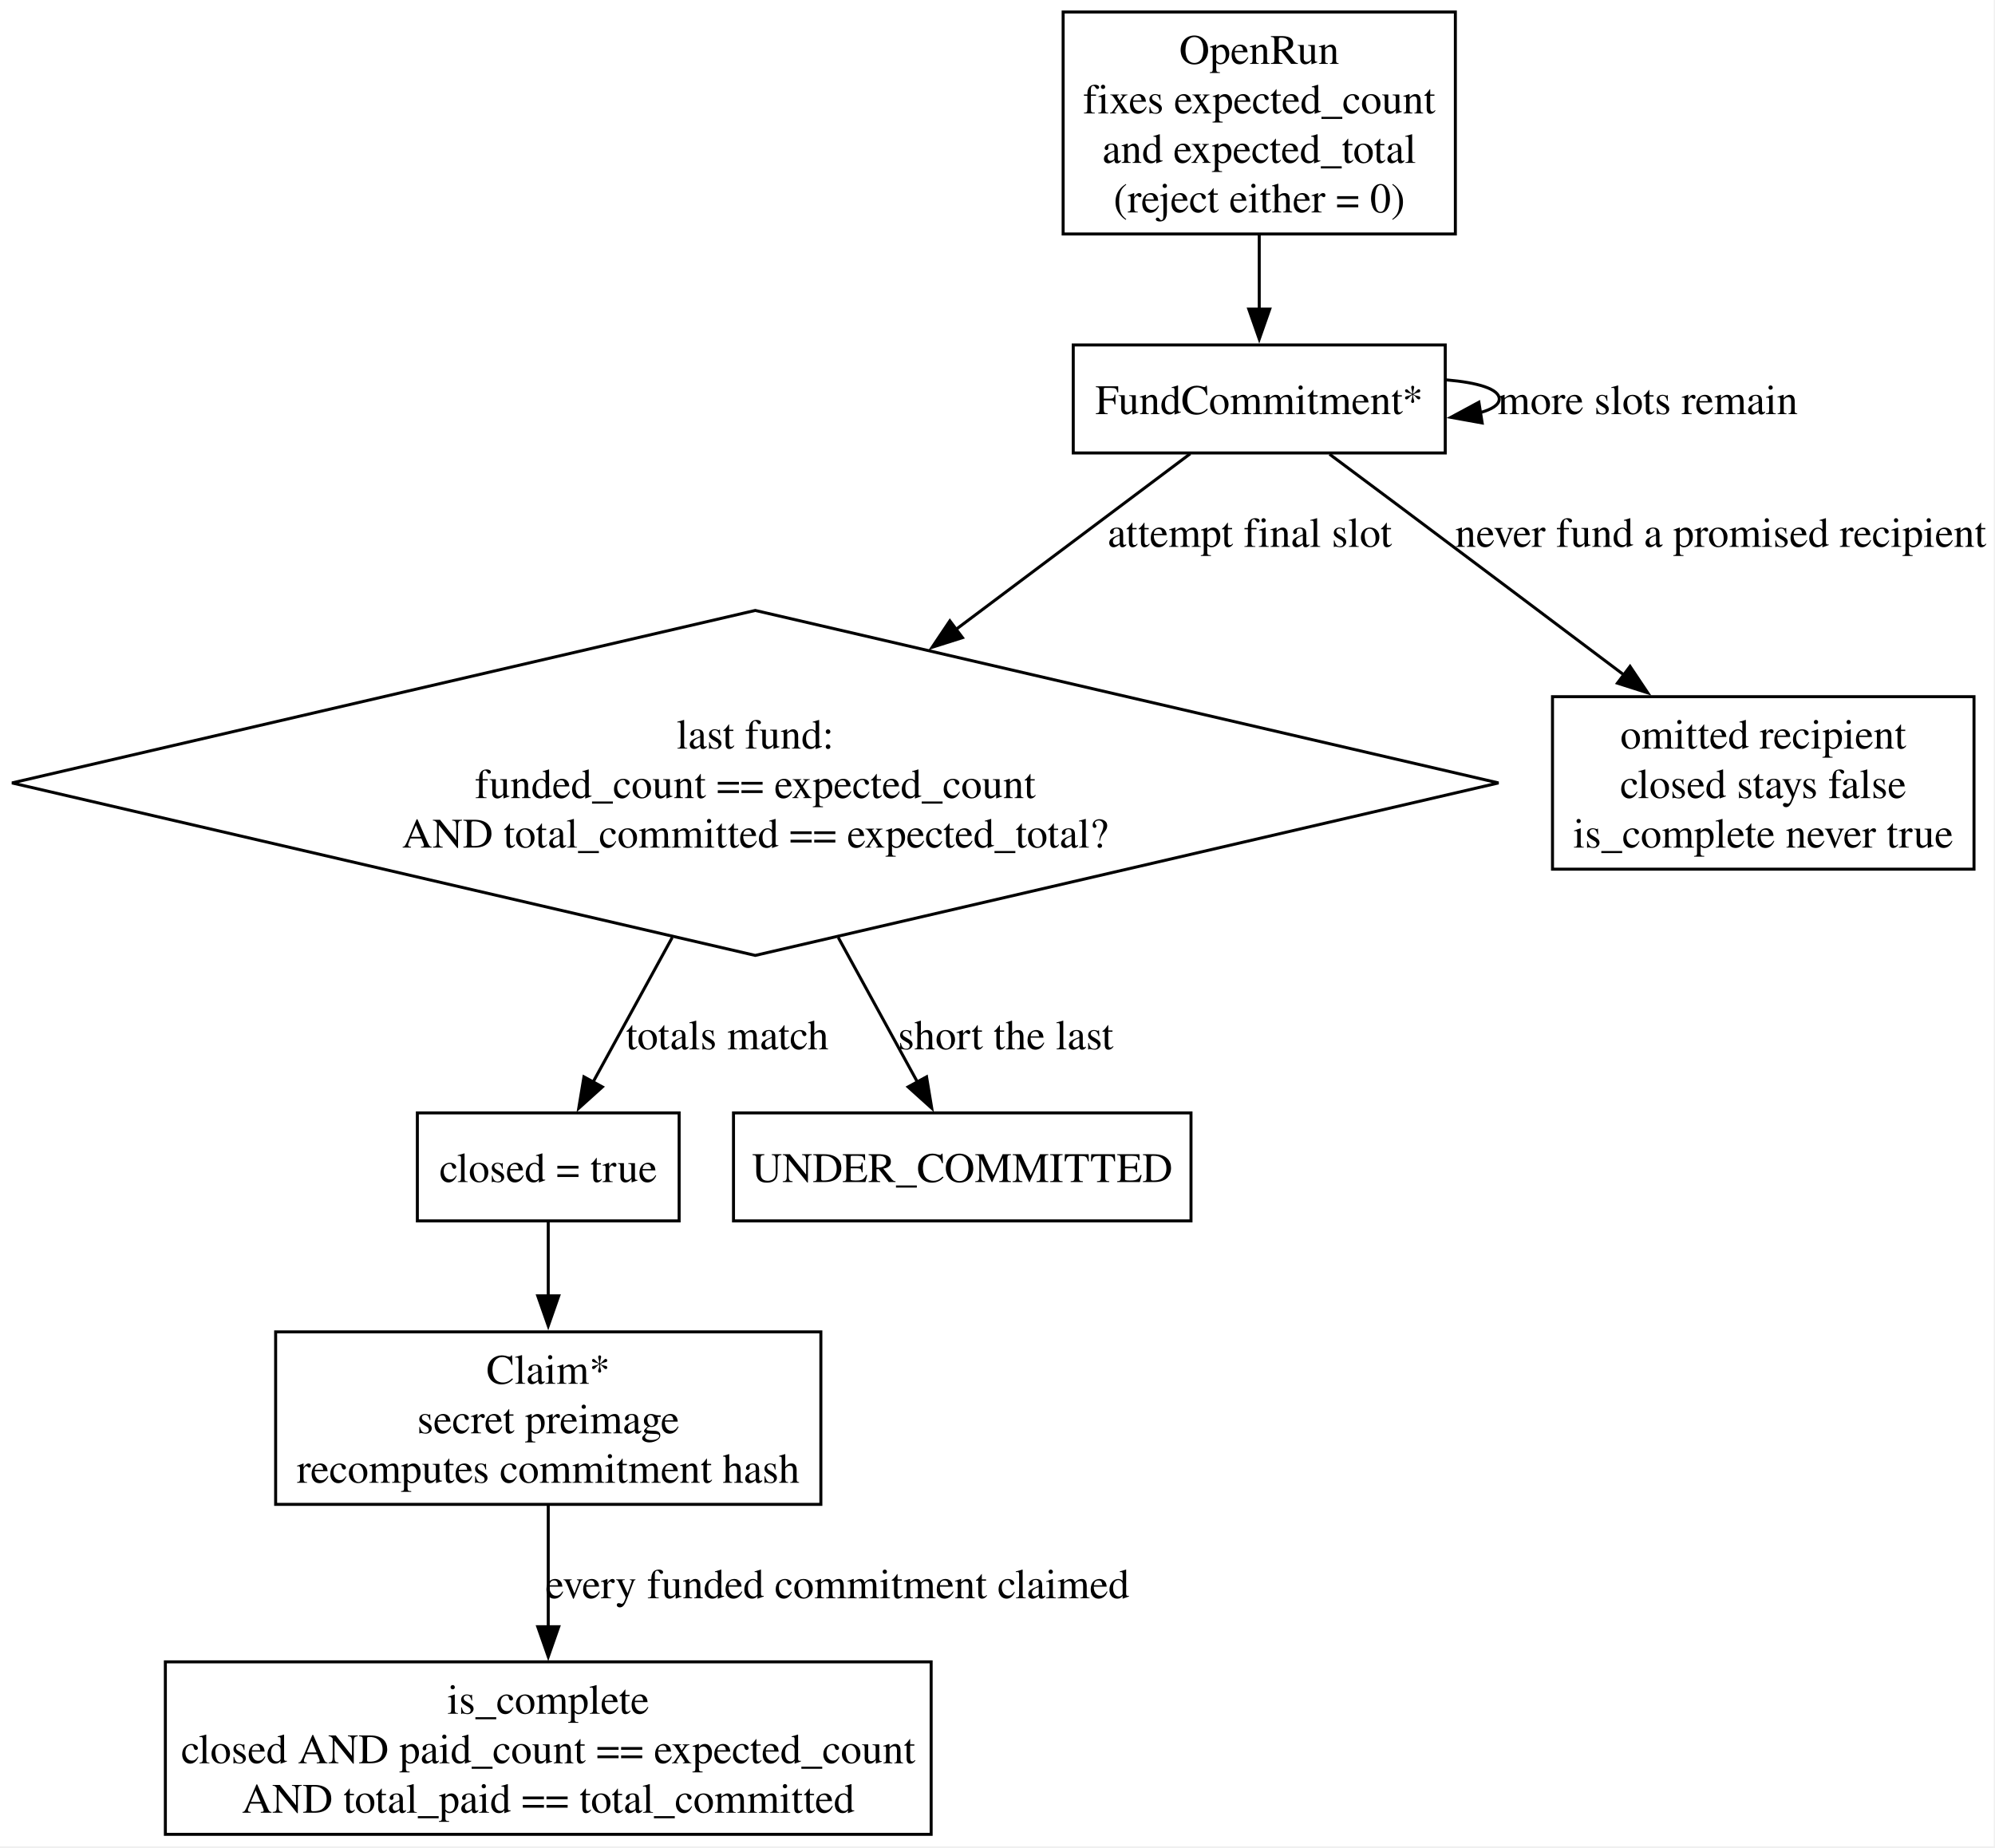
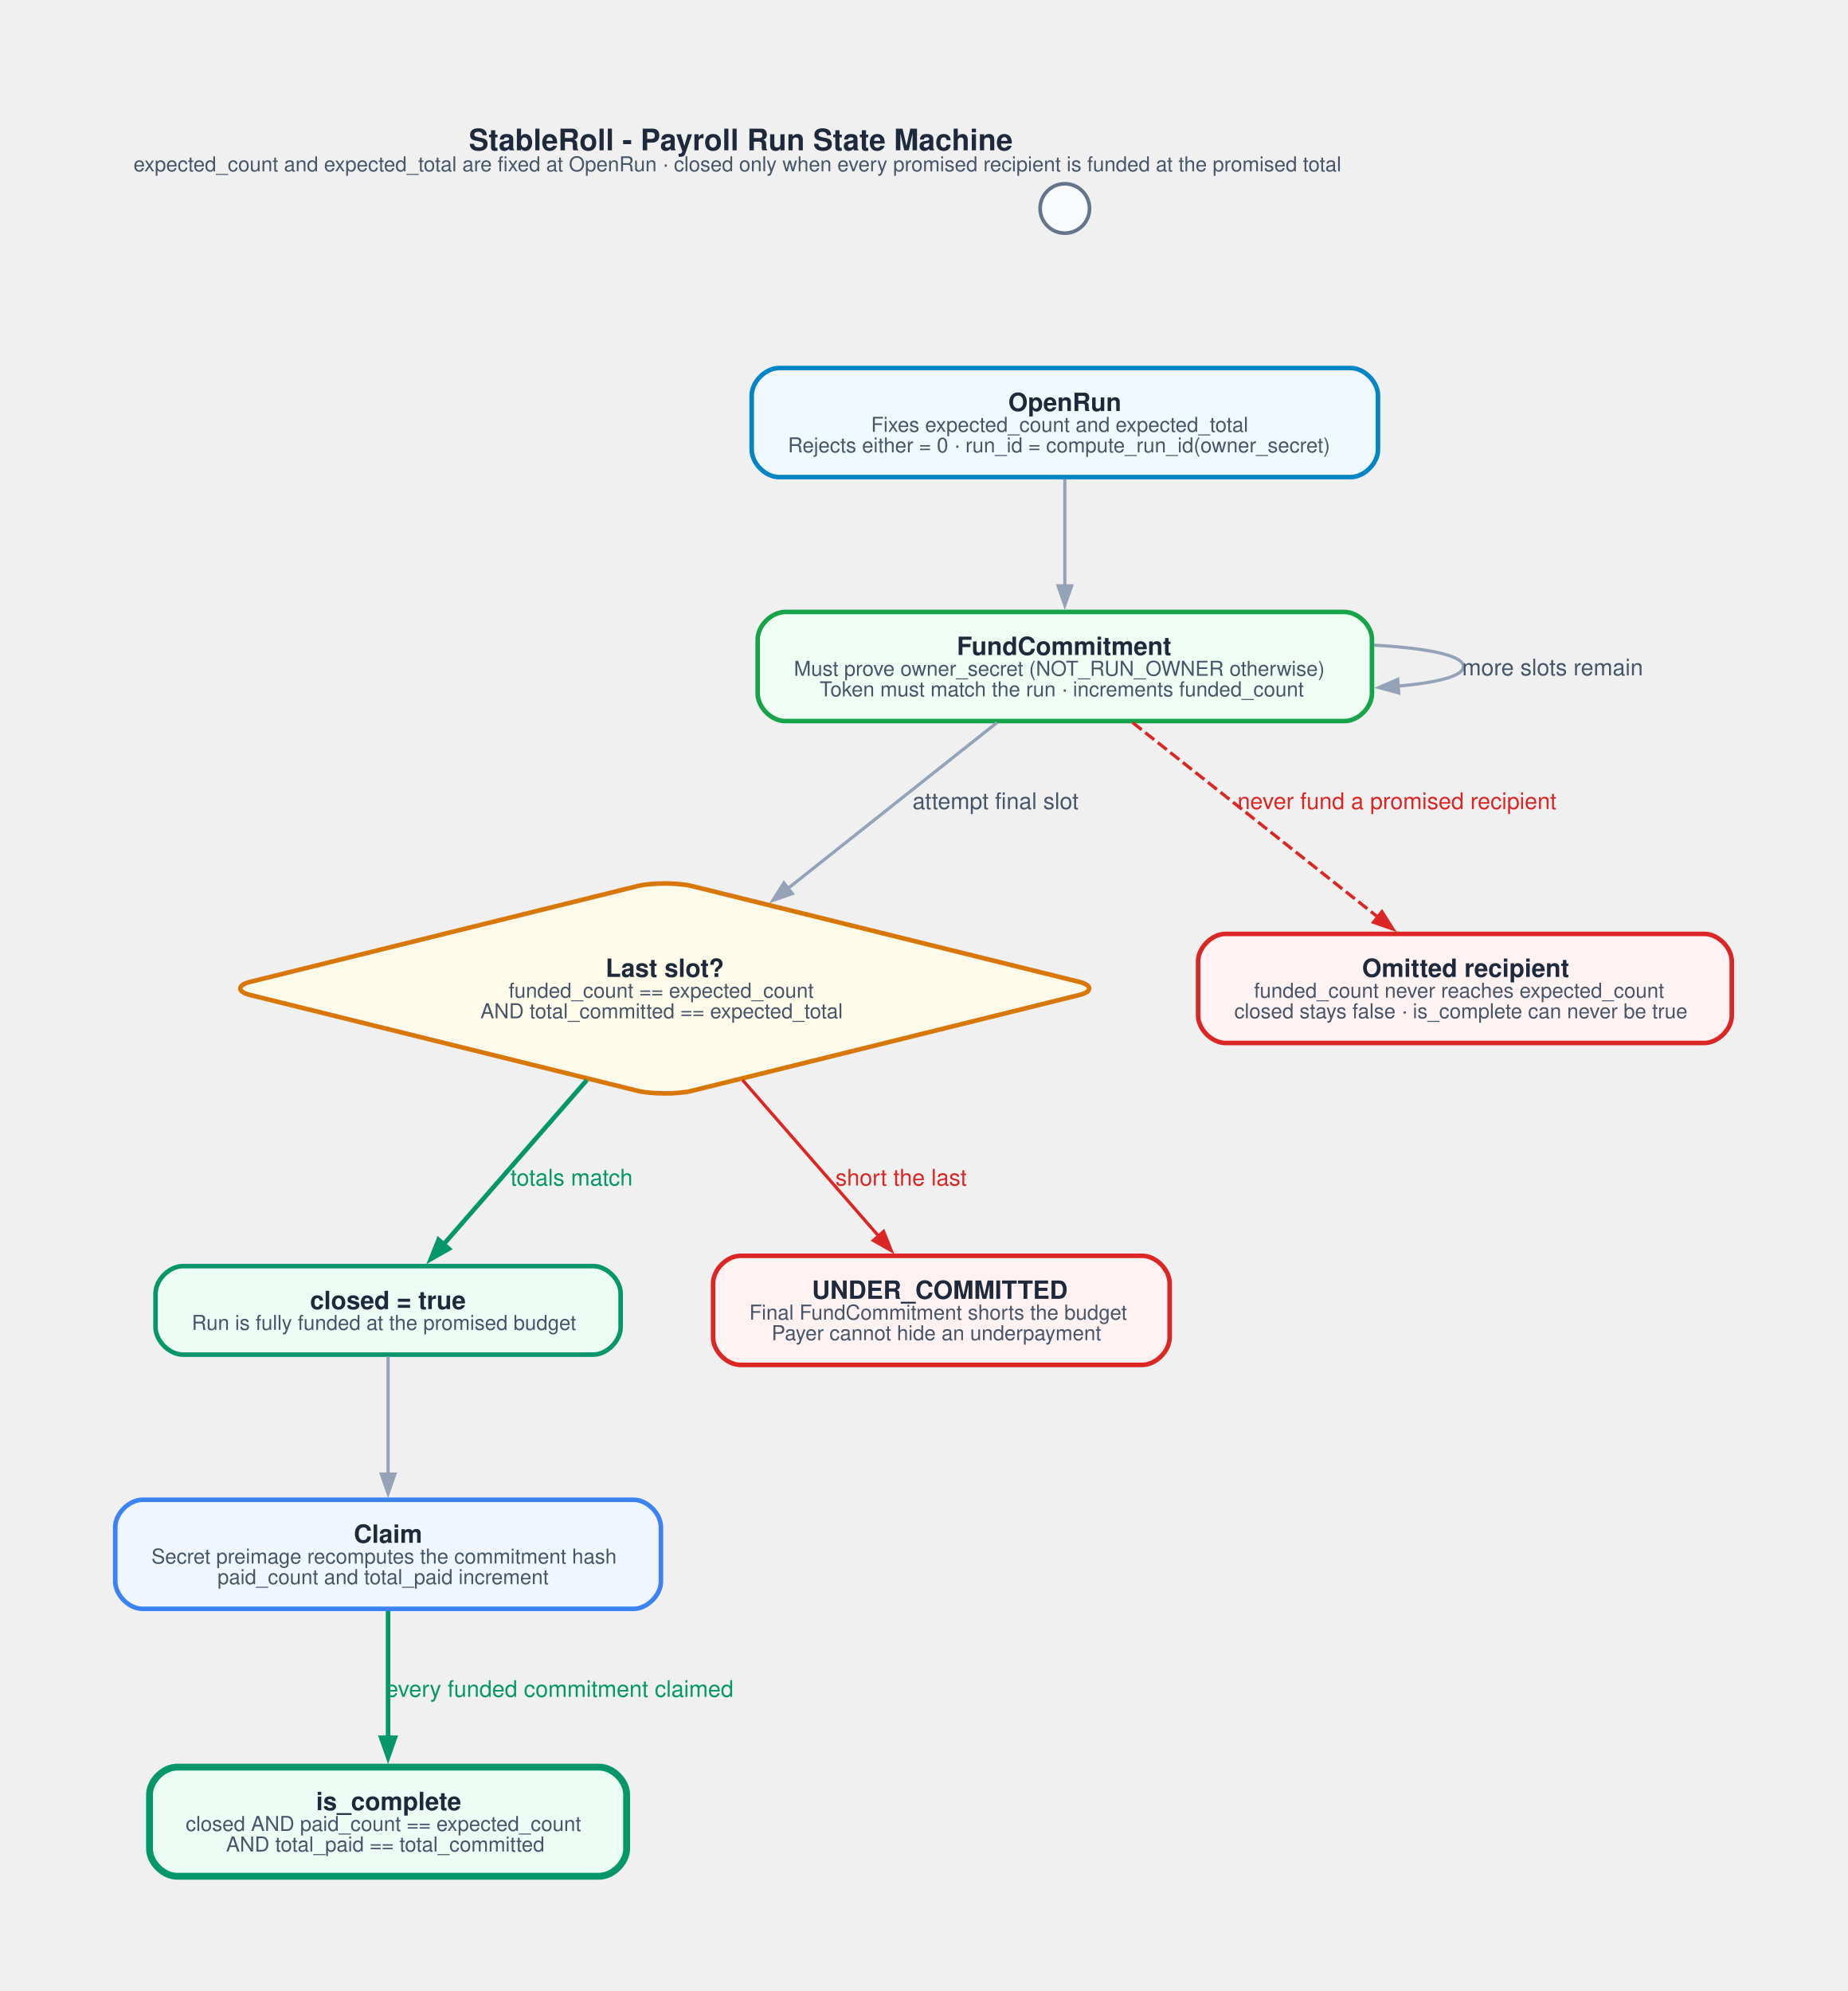
- <svg xmlns="http://www.w3.org/2000/svg" width="665pt" height="616pt" viewBox="0.00 0.00 665.00 616.00">
-   <g id="graph0" class="graph" transform="scale(1 1) rotate(0) translate(4 611.5)">
-     <polygon fill="white" stroke="none" points="-4,4 -4,-611.5 660.58,-611.5 660.58,4 -4,4" />
+ <svg xmlns="http://www.w3.org/2000/svg" width="808pt" height="871pt" viewBox="0.00 0.00 808.00 871.00">
+   <g id="graph0" class="graph" transform="scale(1 1) rotate(0) translate(50.4 820.79)">
+     <text xml:space="preserve" text-anchor="start" x="154.62" y="-755.04" font-family="Helvetica,sans-Serif" font-weight="bold" font-size="13.00" fill="#1e293b">StableRoll - Payroll Run State Machine</text>
+     <text xml:space="preserve" text-anchor="start" x="8" y="-745.84" font-family="Helvetica,sans-Serif" font-size="9.00" fill="#475569">expected_count and expected_total are fixed at OpenRun · closed only when every promised recipient is funded at the promised total</text>
    <g id="node1" class="node">
-       <polygon fill="none" stroke="black" points="481.12,-607.5 350.38,-607.5 350.38,-533.5 481.12,-533.5 481.12,-607.5" />
-       <text xml:space="preserve" text-anchor="middle" x="415.75" y="-590.2" font-family="Times,serif" font-size="14.00">OpenRun</text>
-       <text xml:space="preserve" text-anchor="middle" x="415.75" y="-573.7" font-family="Times,serif" font-size="14.00">fixes expected_count</text>
-       <text xml:space="preserve" text-anchor="middle" x="415.75" y="-557.2" font-family="Times,serif" font-size="14.00">and expected_total</text>
-       <text xml:space="preserve" text-anchor="middle" x="415.75" y="-540.7" font-family="Times,serif" font-size="14.00">(reject either = 0)</text>
+       <ellipse fill="#f8fafc" stroke="#64748b" stroke-width="1.6" cx="415.34" cy="-729.59" rx="10.8" ry="10.8" />
    </g>
    <g id="node2" class="node">
-       <polygon fill="none" stroke="black" points="477.75,-496.5 353.75,-496.5 353.75,-460.5 477.75,-460.5 477.75,-496.5" />
-       <text xml:space="preserve" text-anchor="middle" x="415.75" y="-473.45" font-family="Times,serif" font-size="14.00">FundCommitment*</text>
+       <path fill="#f0f9ff" stroke="#0284c7" stroke-width="2" d="M540.31,-659.79C540.31,-659.79 290.38,-659.79 290.38,-659.79 284.38,-659.79 278.38,-653.79 278.38,-647.79 278.38,-647.79 278.38,-624.07 278.38,-624.07 278.38,-618.07 284.38,-612.07 290.38,-612.07 290.38,-612.07 540.31,-612.07 540.31,-612.07 546.31,-612.07 552.31,-618.07 552.31,-624.07 552.31,-624.07 552.31,-647.79 552.31,-647.79 552.31,-653.79 546.31,-659.79 540.31,-659.79" />
+       <text xml:space="preserve" text-anchor="start" x="390.59" y="-640.98" font-family="Helvetica,sans-Serif" font-weight="bold" font-size="11.00" fill="#1e293b">OpenRun</text>
+       <text xml:space="preserve" text-anchor="start" x="330.59" y="-631.88" font-family="Helvetica,sans-Serif" font-size="9.00" fill="#475569">Fixes expected_count and expected_total</text>
+       <text xml:space="preserve" text-anchor="start" x="294.22" y="-622.88" font-family="Helvetica,sans-Serif" font-size="9.00" fill="#475569">Rejects either = 0 · run_id = compute_run_id(owner_secret)</text>
    </g>
-     <g id="edge1" class="edge">
-       <path fill="none" stroke="black" d="M415.75,-533.15C415.75,-524.86 415.75,-516.16 415.75,-508.23" />
-       <polygon fill="black" stroke="black" points="419.25,-508.47 415.75,-498.47 412.25,-508.47 419.25,-508.47" />
+     <g id="node3" class="node">
+       <path fill="#f0fdf4" stroke="#16a34a" stroke-width="2" d="M537.68,-553.07C537.68,-553.07 293,-553.07 293,-553.07 287,-553.07 281,-547.07 281,-541.07 281,-541.07 281,-517.35 281,-517.35 281,-511.35 287,-505.35 293,-505.35 293,-505.35 537.68,-505.35 537.68,-505.35 543.68,-505.35 549.68,-511.35 549.68,-517.35 549.68,-517.35 549.68,-541.07 549.68,-541.07 549.68,-547.07 543.68,-553.07 537.68,-553.07" />
+       <text xml:space="preserve" text-anchor="start" x="368.09" y="-534.26" font-family="Helvetica,sans-Serif" font-weight="bold" font-size="11.00" fill="#1e293b">FundCommitment</text>
+       <text xml:space="preserve" text-anchor="start" x="296.84" y="-525.16" font-family="Helvetica,sans-Serif" font-size="9.00" fill="#475569">Must prove owner_secret (NOT_RUN_OWNER otherwise)</text>
+       <text xml:space="preserve" text-anchor="start" x="308.09" y="-516.16" font-family="Helvetica,sans-Serif" font-size="9.00" fill="#475569">Token must match the run · increments funded_count</text>
    </g>
    <g id="edge2" class="edge">
-       <path fill="none" stroke="black" d="M478.14,-484.86C488.56,-483.97 495.75,-481.85 495.75,-478.5 495.75,-476.56 493.35,-475.04 489.31,-473.92" />
-       <polygon fill="black" stroke="black" points="490.06,-470.5 479.63,-472.38 488.96,-477.41 490.06,-470.5" />
-       <text xml:space="preserve" text-anchor="middle" x="545.25" y="-473.45" font-family="Times,serif" font-size="14.00">more slots remain</text>
-     </g>
-     <g id="node3" class="node">
-       <polygon fill="none" stroke="black" points="247.75,-408 0,-350.5 247.75,-293 495.5,-350.5 247.75,-408" />
-       <text xml:space="preserve" text-anchor="middle" x="247.75" y="-361.95" font-family="Times,serif" font-size="14.00">last fund:</text>
-       <text xml:space="preserve" text-anchor="middle" x="247.75" y="-345.45" font-family="Times,serif" font-size="14.00">funded_count == expected_count</text>
-       <text xml:space="preserve" text-anchor="middle" x="247.75" y="-328.95" font-family="Times,serif" font-size="14.00">AND total_committed == expected_total?</text>
+       <path fill="none" stroke="#94a3b8" stroke-width="1.4" d="M415.34,-611.17C415.34,-597.38 415.34,-579.77 415.34,-564.5" />
+       <polygon fill="#94a3b8" stroke="#94a3b8" stroke-width="1.4" points="418.32,-564.5 415.34,-556 412.37,-564.5 418.32,-564.5" />
    </g>
    <g id="edge3" class="edge">
-       <path fill="none" stroke="black" d="M392.74,-460.24C372.55,-445.1 342.16,-422.31 314.41,-401.49" />
-       <polygon fill="black" stroke="black" points="316.82,-398.93 306.72,-395.73 312.62,-404.53 316.82,-398.93" />
-       <text xml:space="preserve" text-anchor="middle" x="412.61" y="-429.2" font-family="Times,serif" font-size="14.00">attempt final slot</text>
+       <path fill="none" stroke="#94a3b8" stroke-width="1.4" d="M550.57,-538.55C573.67,-537.27 589.68,-534.16 589.68,-529.21 589.68,-525.03 578.29,-522.16 560.85,-520.6" />
+       <polygon fill="#94a3b8" stroke="#94a3b8" stroke-width="1.4" points="561.38,-517.66 552.69,-520.02 560.95,-523.59 561.38,-517.66" />
+       <text xml:space="preserve" text-anchor="middle" x="628.68" y="-525.34" font-family="Helvetica,sans-Serif" font-size="10.00" fill="#475569">more slots remain</text>
+     </g>
+     <g id="node4" class="node">
+       <path fill="#fffbeb" stroke="#d97706" stroke-width="2" d="M228.69,-433.22C228.69,-433.22 59.06,-391.26 59.06,-391.26 53.23,-389.82 53.23,-386.94 59.06,-385.5 59.06,-385.5 228.69,-343.54 228.69,-343.54 234.52,-342.1 246.16,-342.1 251.99,-343.54 251.99,-343.54 421.62,-385.5 421.62,-385.5 427.45,-386.94 427.45,-389.82 421.62,-391.26 421.62,-391.26 251.99,-433.22 251.99,-433.22 246.16,-434.66 234.52,-434.66 228.69,-433.22" />
+       <text xml:space="preserve" text-anchor="start" x="214.47" y="-393.43" font-family="Helvetica,sans-Serif" font-weight="bold" font-size="11.00" fill="#1e293b">Last slot?</text>
+       <text xml:space="preserve" text-anchor="start" x="172.09" y="-384.33" font-family="Helvetica,sans-Serif" font-size="9.00" fill="#475569">funded_count == expected_count</text>
+       <text xml:space="preserve" text-anchor="start" x="159.72" y="-375.33" font-family="Helvetica,sans-Serif" font-size="9.00" fill="#475569">AND total_committed == expected_total</text>
+     </g>
+     <g id="edge4" class="edge">
+       <path fill="none" stroke="#94a3b8" stroke-width="1.4" d="M385.65,-504.66C360.7,-484.86 324.38,-456.05 294.3,-432.18" />
+       <polygon fill="#94a3b8" stroke="#94a3b8" stroke-width="1.4" points="296.16,-429.86 287.65,-426.91 292.46,-434.53 296.16,-429.86" />
+       <text xml:space="preserve" text-anchor="middle" x="385.04" y="-466.85" font-family="Helvetica,sans-Serif" font-size="10.00" fill="#475569">attempt final slot</text>
+     </g>
+     <g id="node7" class="node">
+       <path fill="#fef2f2" stroke="#dc2626" stroke-width="2" d="M695.06,-412.24C695.06,-412.24 485.63,-412.24 485.63,-412.24 479.63,-412.24 473.63,-406.24 473.63,-400.24 473.63,-400.24 473.63,-376.52 473.63,-376.52 473.63,-370.52 479.63,-364.52 485.63,-364.52 485.63,-364.52 695.06,-364.52 695.06,-364.52 701.06,-364.52 707.06,-370.52 707.06,-376.52 707.06,-376.52 707.06,-400.24 707.06,-400.24 707.06,-406.24 701.06,-412.24 695.06,-412.24" />
+       <text xml:space="preserve" text-anchor="start" x="545.34" y="-393.43" font-family="Helvetica,sans-Serif" font-weight="bold" font-size="11.00" fill="#1e293b">Omitted recipient</text>
+       <text xml:space="preserve" text-anchor="start" x="498.09" y="-384.33" font-family="Helvetica,sans-Serif" font-size="9.00" fill="#475569">funded_count never reaches expected_count</text>
+       <text xml:space="preserve" text-anchor="start" x="489.47" y="-375.33" font-family="Helvetica,sans-Serif" font-size="9.00" fill="#475569">closed stays false · is_complete can never be true</text>
+     </g>
+     <g id="edge7" class="edge">
+       <path fill="none" stroke="#dc2626" stroke-width="1.4" stroke-dasharray="5,2" d="M445.03,-504.66C474.57,-481.22 520.02,-445.17 552.22,-419.62" />
+       <polygon fill="#dc2626" stroke="#dc2626" stroke-width="1.4" points="554.04,-421.98 558.85,-414.36 550.34,-417.32 554.04,-421.98" />
+       <text xml:space="preserve" text-anchor="middle" x="560.61" y="-466.85" font-family="Helvetica,sans-Serif" font-size="10.00" fill="#dc2626">never fund a promised recipient</text>
+     </g>
+     <g id="node5" class="node">
+       <path fill="#ecfdf5" stroke="#059669" stroke-width="2" d="M209.06,-266.91C209.06,-266.91 29.63,-266.91 29.63,-266.91 23.63,-266.91 17.63,-260.91 17.63,-254.91 17.63,-254.91 17.63,-240.19 17.63,-240.19 17.63,-234.19 23.63,-228.19 29.63,-228.19 29.63,-228.19 209.06,-228.19 209.06,-228.19 215.06,-228.19 221.06,-234.19 221.06,-240.19 221.06,-240.19 221.06,-254.91 221.06,-254.91 221.06,-260.91 215.06,-266.91 209.06,-266.91" />
+       <text xml:space="preserve" text-anchor="start" x="85.22" y="-248.1" font-family="Helvetica,sans-Serif" font-weight="bold" font-size="11.00" fill="#1e293b">closed = true</text>
+       <text xml:space="preserve" text-anchor="start" x="33.47" y="-239" font-family="Helvetica,sans-Serif" font-size="9.00" fill="#475569">Run is fully funded at the promised budget</text>
+     </g>
+     <g id="edge5" class="edge">
+       <path fill="none" stroke="#059669" stroke-width="2" d="M206.31,-348.34C186.34,-325.42 161.58,-297.01 143.59,-276.37" />
+       <polygon fill="#059669" stroke="#059669" stroke-width="2" points="145.9,-274.49 138.07,-270.04 141.41,-278.4 145.9,-274.49" />
+       <text xml:space="preserve" text-anchor="middle" x="199.6" y="-302.16" font-family="Helvetica,sans-Serif" font-size="10.00" fill="#059669">totals match</text>
    </g>
    <g id="node6" class="node">
-       <polygon fill="none" stroke="black" points="654,-379.25 513.5,-379.25 513.5,-321.75 654,-321.75 654,-379.25" />
-       <text xml:space="preserve" text-anchor="middle" x="583.75" y="-361.95" font-family="Times,serif" font-size="14.00">omitted recipient</text>
-       <text xml:space="preserve" text-anchor="middle" x="583.75" y="-345.45" font-family="Times,serif" font-size="14.00">closed stays false</text>
-       <text xml:space="preserve" text-anchor="middle" x="583.75" y="-328.95" font-family="Times,serif" font-size="14.00">is_complete never true</text>
+       <path fill="#fef2f2" stroke="#dc2626" stroke-width="2" d="M449.18,-271.41C449.18,-271.41 273.5,-271.41 273.5,-271.41 267.5,-271.41 261.5,-265.41 261.5,-259.41 261.5,-259.41 261.5,-235.69 261.5,-235.69 261.5,-229.69 267.5,-223.69 273.5,-223.69 273.5,-223.69 449.18,-223.69 449.18,-223.69 455.18,-223.69 461.18,-229.69 461.18,-235.69 461.18,-235.69 461.18,-259.41 461.18,-259.41 461.18,-265.41 455.18,-271.41 449.18,-271.41" />
+       <text xml:space="preserve" text-anchor="start" x="304.72" y="-252.6" font-family="Helvetica,sans-Serif" font-weight="bold" font-size="11.00" fill="#1e293b">UNDER_COMMITTED</text>
+       <text xml:space="preserve" text-anchor="start" x="277.34" y="-243.5" font-family="Helvetica,sans-Serif" font-size="9.00" fill="#475569">Final FundCommitment shorts the budget</text>
+       <text xml:space="preserve" text-anchor="start" x="287.09" y="-234.5" font-family="Helvetica,sans-Serif" font-size="9.00" fill="#475569">Payer cannot hide an underpayment</text>
    </g>
    <g id="edge6" class="edge">
-       <path fill="none" stroke="black" d="M439.19,-460.08C446.72,-454.47 455.09,-448.23 462.75,-442.5 487.44,-424.02 514.92,-403.36 537.44,-386.41" />
-       <polygon fill="black" stroke="black" points="539.35,-389.35 545.24,-380.54 535.14,-383.76 539.35,-389.35" />
-       <text xml:space="preserve" text-anchor="middle" x="569.58" y="-429.2" font-family="Times,serif" font-size="14.00">never fund a promised recipient</text>
-     </g>
-     <g id="node4" class="node">
-       <polygon fill="none" stroke="black" points="222.38,-240.5 135.12,-240.5 135.12,-204.5 222.38,-204.5 222.38,-240.5" />
-       <text xml:space="preserve" text-anchor="middle" x="178.75" y="-217.45" font-family="Times,serif" font-size="14.00">closed = true</text>
-     </g>
-     <g id="edge4" class="edge">
-       <path fill="none" stroke="black" d="M220.08,-298.98C211.06,-282.5 201.39,-264.84 193.67,-250.74" />
-       <polygon fill="black" stroke="black" points="196.79,-249.16 188.92,-242.07 190.65,-252.52 196.79,-249.16" />
-       <text xml:space="preserve" text-anchor="middle" x="238.42" y="-261.7" font-family="Times,serif" font-size="14.00">totals match</text>
-     </g>
-     <g id="node5" class="node">
-       <polygon fill="none" stroke="black" points="393,-240.5 240.5,-240.5 240.5,-204.5 393,-204.5 393,-240.5" />
-       <text xml:space="preserve" text-anchor="middle" x="316.75" y="-217.45" font-family="Times,serif" font-size="14.00">UNDER_COMMITTED</text>
-     </g>
-     <g id="edge5" class="edge">
-       <path fill="none" stroke="black" d="M275.42,-298.98C284.44,-282.5 294.11,-264.84 301.83,-250.74" />
-       <polygon fill="black" stroke="black" points="304.85,-252.52 306.58,-242.07 298.71,-249.16 304.85,-252.52" />
-       <text xml:space="preserve" text-anchor="middle" x="331.24" y="-261.7" font-family="Times,serif" font-size="14.00">short the last</text>
-     </g>
-     <g id="node7" class="node">
-       <polygon fill="none" stroke="black" points="269.62,-167.5 87.88,-167.5 87.88,-110 269.62,-110 269.62,-167.5" />
-       <text xml:space="preserve" text-anchor="middle" x="178.75" y="-150.2" font-family="Times,serif" font-size="14.00">Claim*</text>
-       <text xml:space="preserve" text-anchor="middle" x="178.75" y="-133.7" font-family="Times,serif" font-size="14.00">secret preimage</text>
-       <text xml:space="preserve" text-anchor="middle" x="178.75" y="-117.2" font-family="Times,serif" font-size="14.00">recomputes commitment hash</text>
-     </g>
-     <g id="edge7" class="edge">
-       <path fill="none" stroke="black" d="M178.75,-204.16C178.75,-196.86 178.75,-188.04 178.75,-179.31" />
-       <polygon fill="black" stroke="black" points="182.25,-179.51 178.75,-169.51 175.25,-179.51 182.25,-179.51" />
+       <path fill="none" stroke="#dc2626" stroke-width="1.4" d="M274.37,-348.34C293.17,-326.77 316.21,-300.33 333.86,-280.08" />
+       <polygon fill="#dc2626" stroke="#dc2626" stroke-width="1.4" points="336.08,-282.05 339.43,-273.69 331.6,-278.14 336.08,-282.05" />
+       <text xml:space="preserve" text-anchor="middle" x="343.74" y="-302.16" font-family="Helvetica,sans-Serif" font-size="10.00" fill="#dc2626">short the last</text>
    </g>
    <g id="node8" class="node">
-       <polygon fill="none" stroke="black" points="306.38,-57.5 51.12,-57.5 51.12,0 306.38,0 306.38,-57.5" />
-       <text xml:space="preserve" text-anchor="middle" x="178.75" y="-40.2" font-family="Times,serif" font-size="14.00">is_complete</text>
-       <text xml:space="preserve" text-anchor="middle" x="178.75" y="-23.7" font-family="Times,serif" font-size="14.00">closed AND paid_count == expected_count</text>
-       <text xml:space="preserve" text-anchor="middle" x="178.75" y="-7.2" font-family="Times,serif" font-size="14.00">AND total_paid == total_committed</text>
+       <path fill="#eff6ff" stroke="#3b82f6" stroke-width="2" d="M226.68,-164.69C226.68,-164.69 12,-164.69 12,-164.69 6,-164.69 0,-158.69 0,-152.69 0,-152.69 0,-128.97 0,-128.97 0,-122.97 6,-116.97 12,-116.97 12,-116.97 226.68,-116.97 226.68,-116.97 232.68,-116.97 238.68,-122.97 238.68,-128.97 238.68,-128.97 238.68,-152.69 238.68,-152.69 238.68,-158.69 232.68,-164.69 226.68,-164.69" />
+       <text xml:space="preserve" text-anchor="start" x="104.34" y="-145.88" font-family="Helvetica,sans-Serif" font-weight="bold" font-size="11.00" fill="#1e293b">Claim</text>
+       <text xml:space="preserve" text-anchor="start" x="15.84" y="-136.78" font-family="Helvetica,sans-Serif" font-size="9.00" fill="#475569">Secret preimage recomputes the commitment hash</text>
+       <text xml:space="preserve" text-anchor="start" x="44.72" y="-127.78" font-family="Helvetica,sans-Serif" font-size="9.00" fill="#475569">paid_count and total_paid increment</text>
    </g>
    <g id="edge8" class="edge">
-       <path fill="none" stroke="black" d="M178.75,-109.66C178.75,-97.28 178.75,-82.53 178.75,-69.09" />
-       <polygon fill="black" stroke="black" points="182.25,-69.22 178.75,-59.22 175.25,-69.22 182.25,-69.22" />
-       <text xml:space="preserve" text-anchor="middle" x="275.12" y="-78.7" font-family="Times,serif" font-size="14.00">every funded commitment claimed</text>
+       <path fill="none" stroke="#94a3b8" stroke-width="1.4" d="M119.34,-227.34C119.34,-212.87 119.34,-192.65 119.34,-175.51" />
+       <polygon fill="#94a3b8" stroke="#94a3b8" stroke-width="1.4" points="122.32,-175.93 119.34,-167.43 116.37,-175.93 122.32,-175.93" />
+     </g>
+     <g id="node9" class="node">
+       <path fill="#ecfdf5" stroke="#059669" stroke-width="3" d="M211.68,-47.72C211.68,-47.72 27,-47.72 27,-47.72 21,-47.72 15,-41.72 15,-35.72 15,-35.72 15,-12 15,-12 15,-6 21,0 27,0 27,0 211.68,0 211.68,0 217.68,0 223.68,-6 223.68,-12 223.68,-12 223.68,-35.72 223.68,-35.72 223.68,-41.72 217.68,-47.72 211.68,-47.72" />
+       <text xml:space="preserve" text-anchor="start" x="87.84" y="-28.91" font-family="Helvetica,sans-Serif" font-weight="bold" font-size="11.00" fill="#1e293b">is_complete</text>
+       <text xml:space="preserve" text-anchor="start" x="30.84" y="-19.81" font-family="Helvetica,sans-Serif" font-size="9.00" fill="#475569">closed AND paid_count == expected_count</text>
+       <text xml:space="preserve" text-anchor="start" x="48.47" y="-10.81" font-family="Helvetica,sans-Serif" font-size="9.00" fill="#475569">AND total_paid == total_committed</text>
+     </g>
+     <g id="edge9" class="edge">
+       <path fill="none" stroke="#059669" stroke-width="2" d="M119.34,-116.01C119.34,-99.93 119.34,-78.43 119.34,-60.34" />
+       <polygon fill="#059669" stroke="#059669" stroke-width="2" points="122.32,-60.57 119.34,-52.07 116.37,-60.57 122.32,-60.57" />
+       <text xml:space="preserve" text-anchor="middle" x="194.34" y="-78.47" font-family="Helvetica,sans-Serif" font-size="10.00" fill="#059669">every funded commitment claimed</text>
    </g>
  </g>
</svg>
